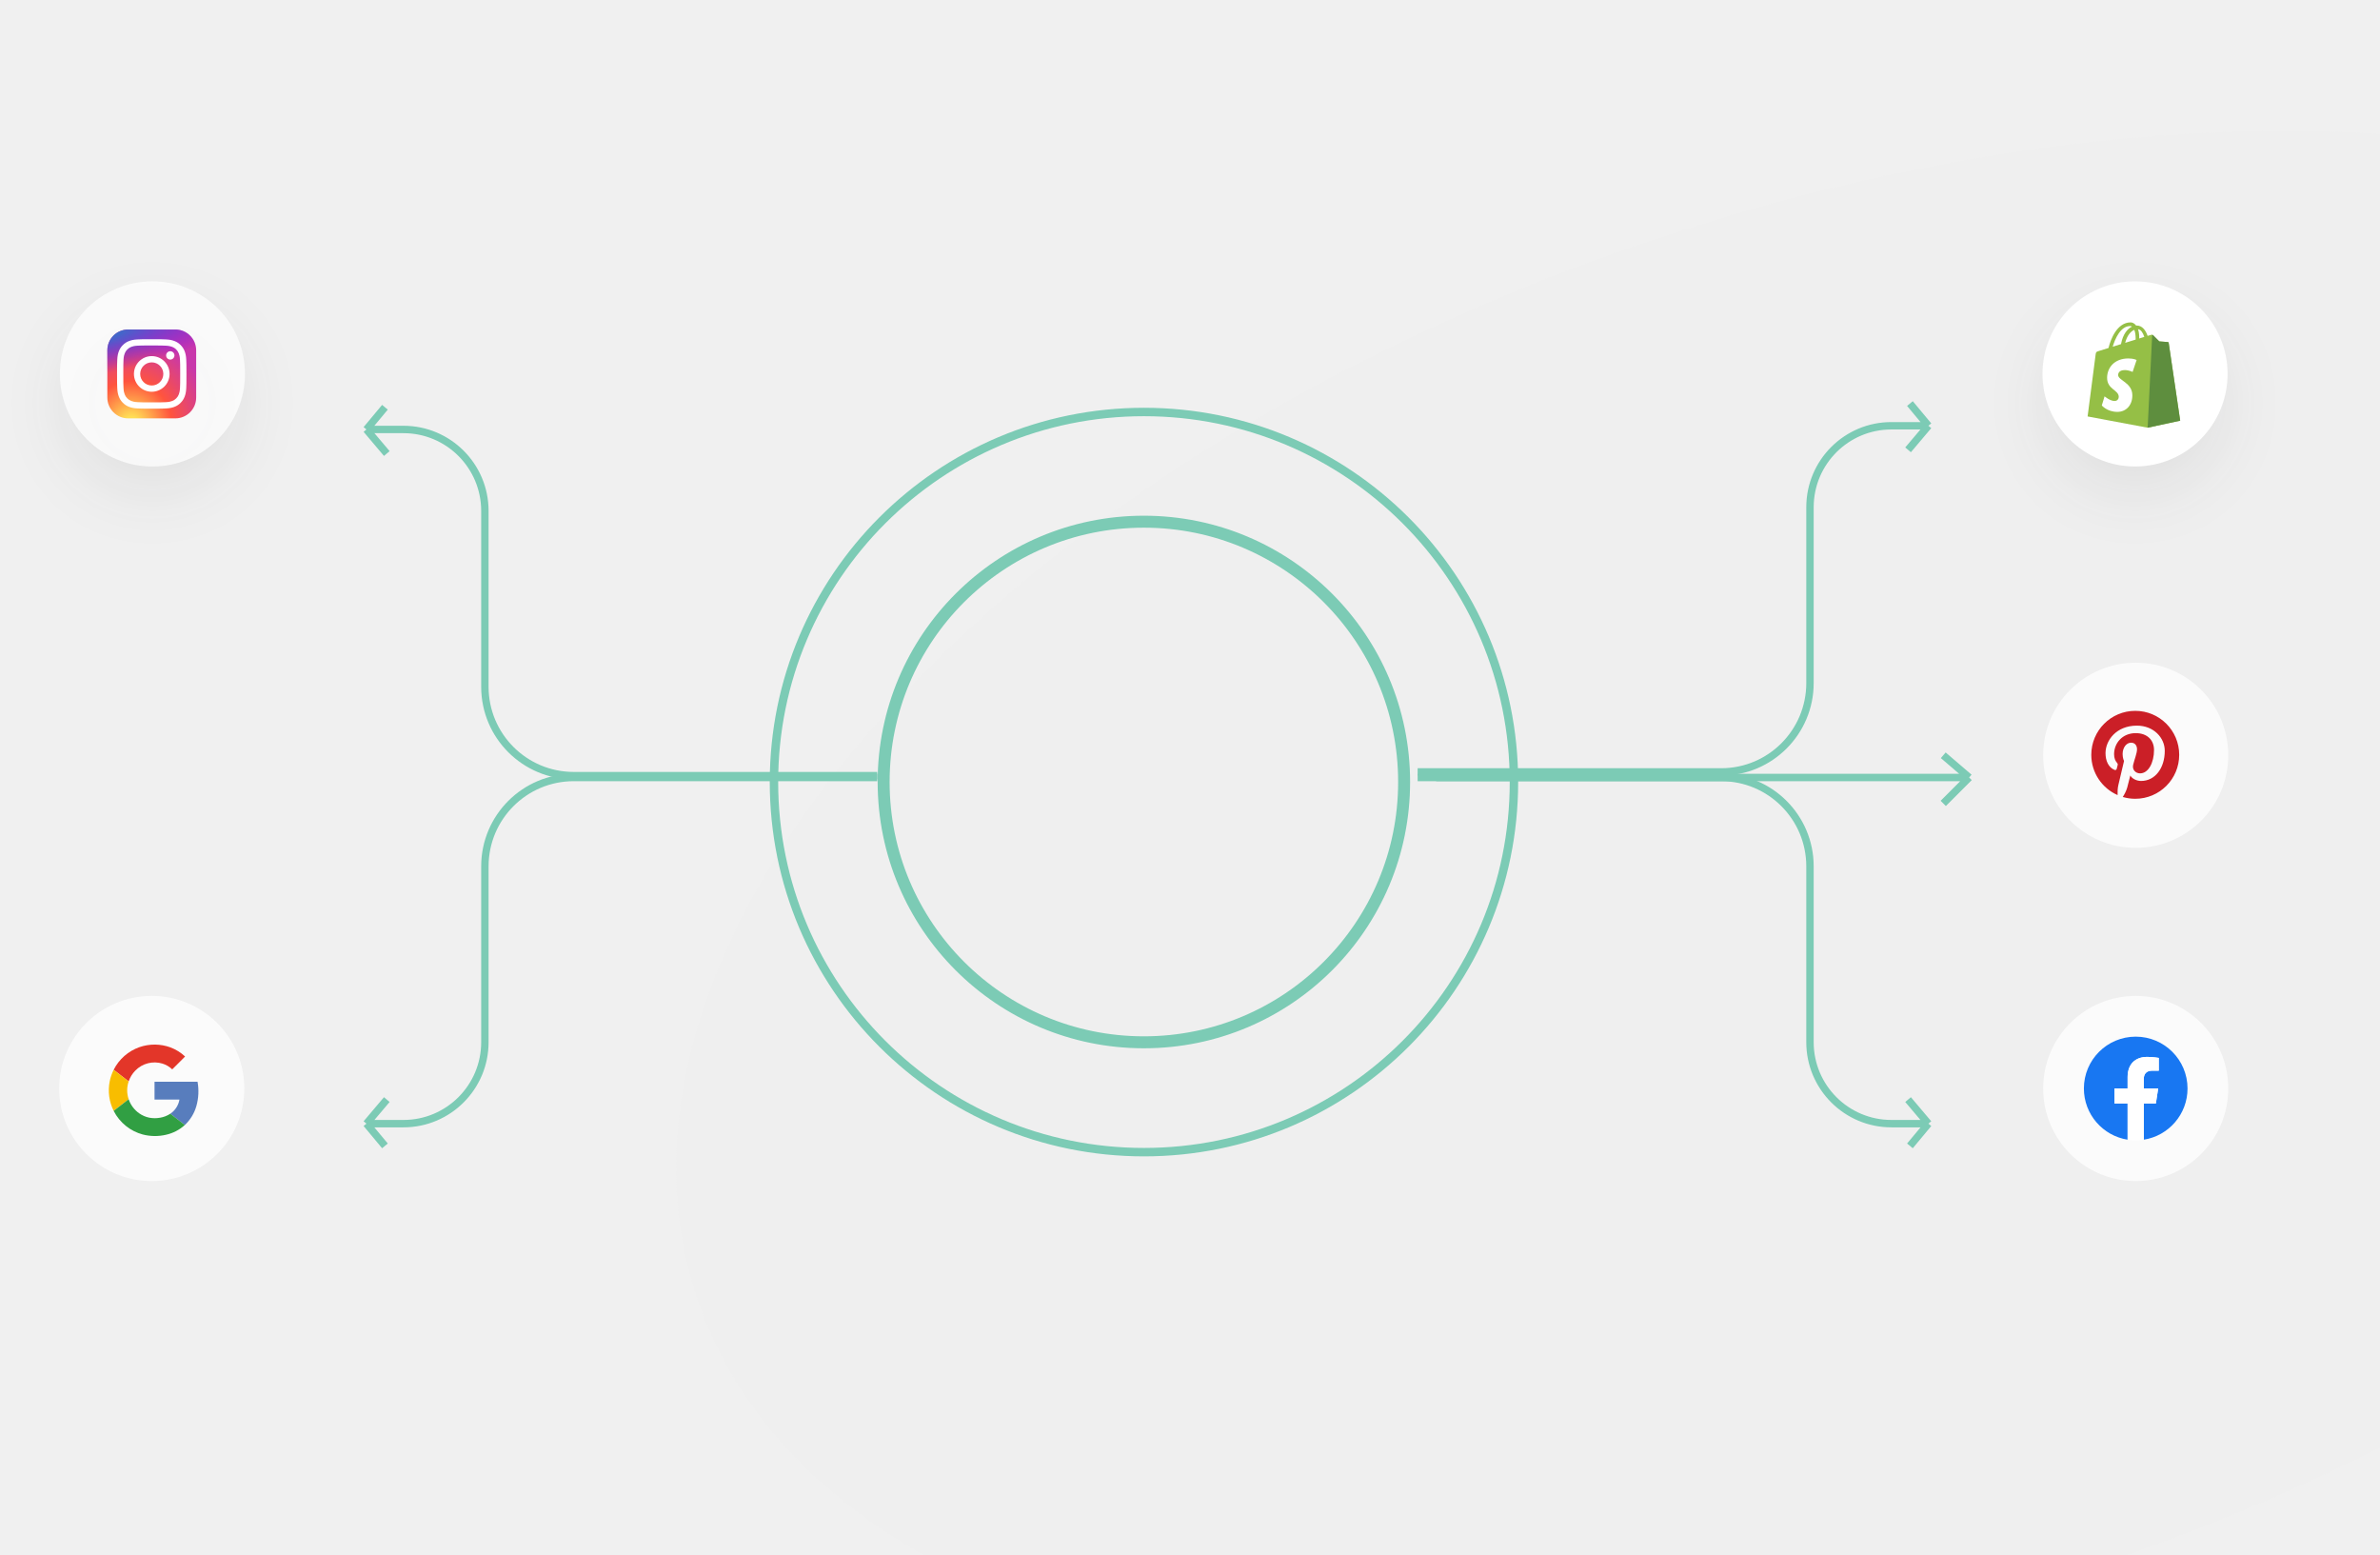
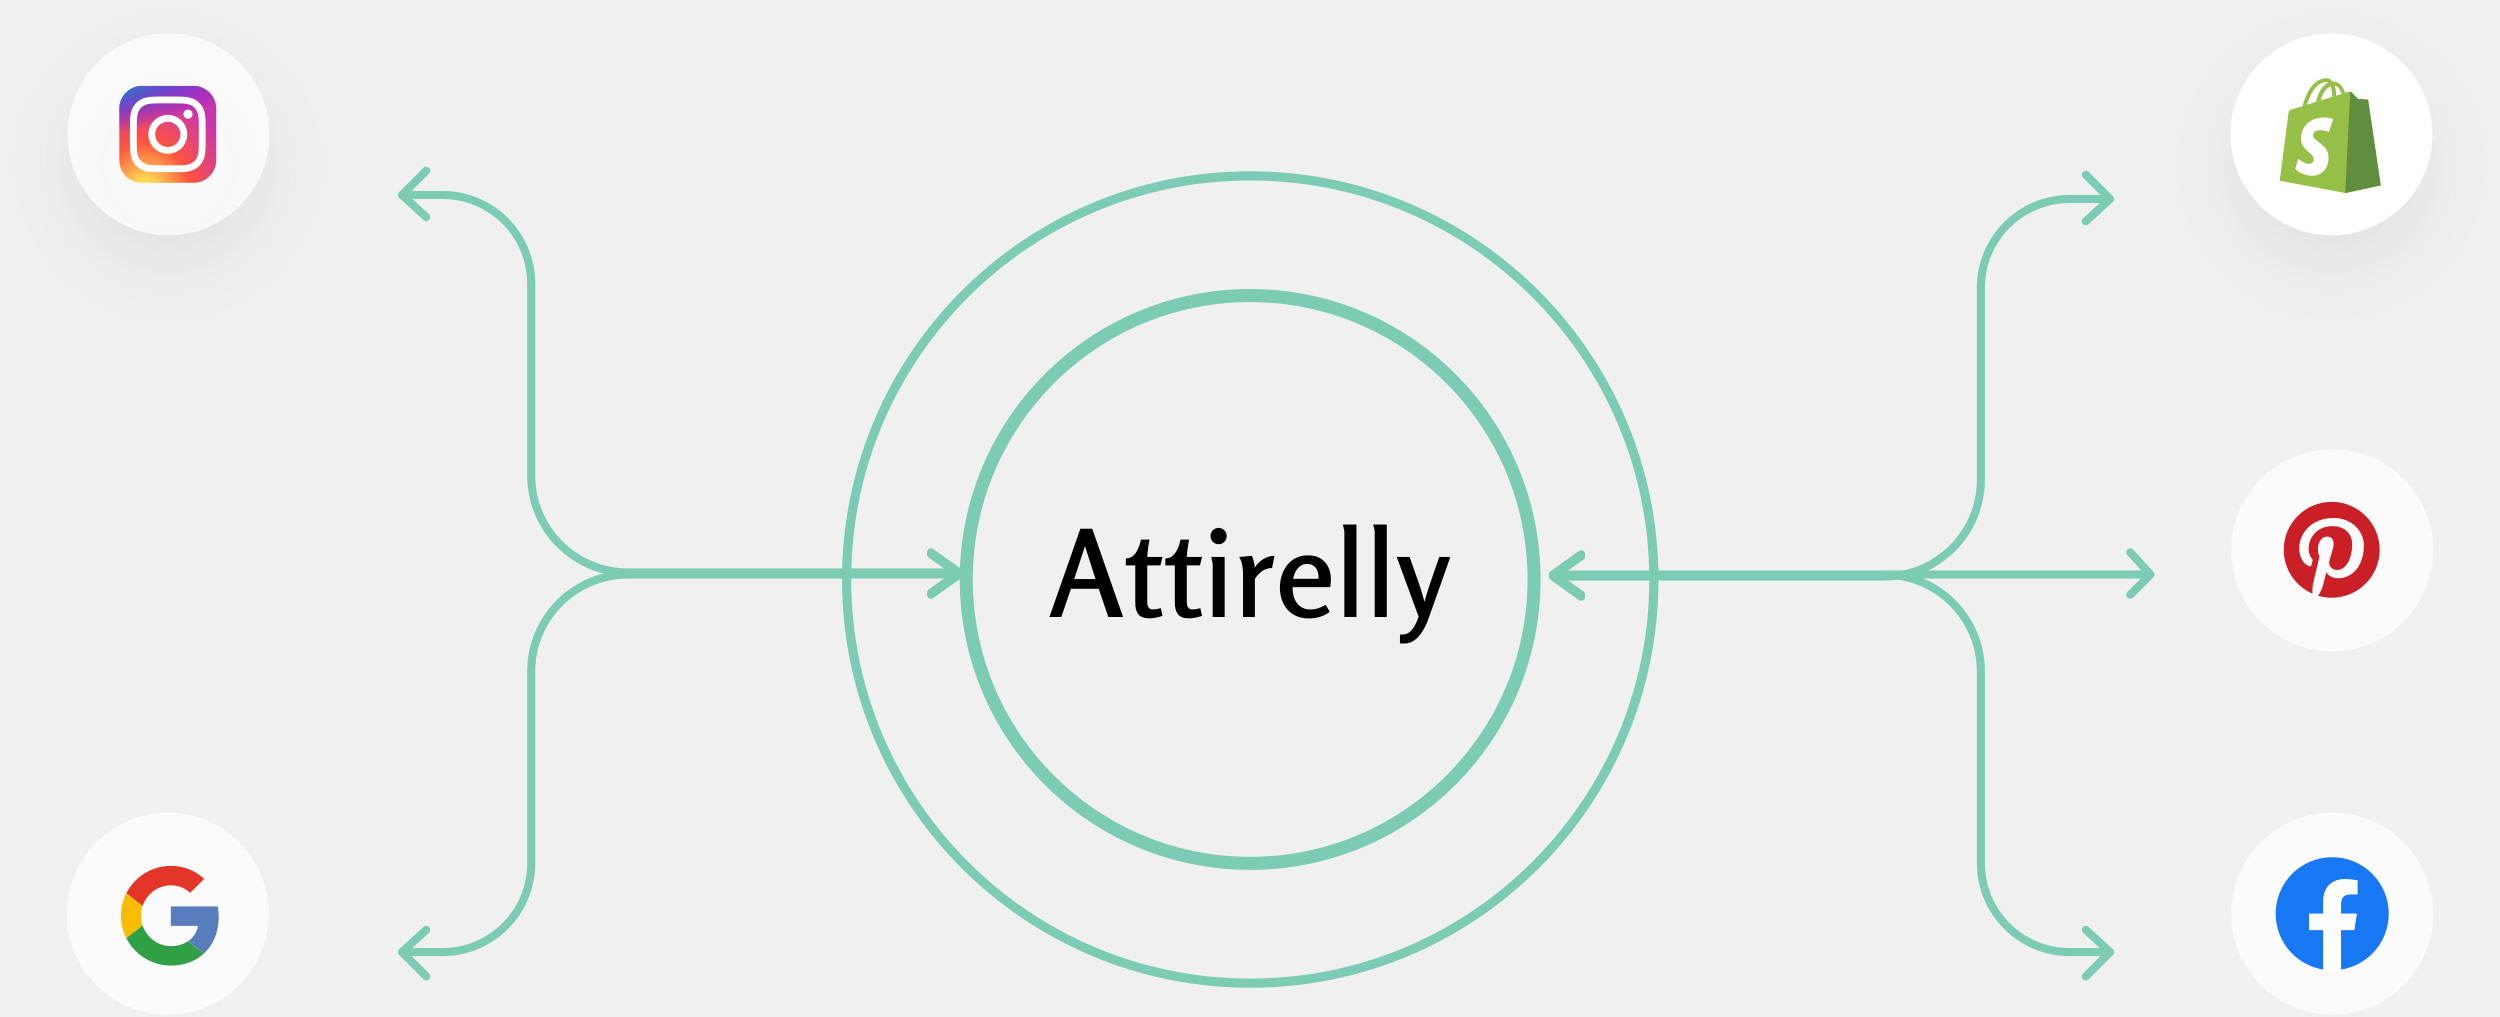
- <svg xmlns="http://www.w3.org/2000/svg" width="643" height="420" viewBox="0 0 643 420" fill="none">
-   <ellipse cx="506.319" cy="243.886" rx="335.432" ry="188.804" transform="rotate(-18.59 506.319 243.886)" fill="#EFEFEF" />
-   <path d="M388 210H494H532M532 210L525 217M532 210L525 204" stroke="#7CCBB5" stroke-width="2" />
-   <circle cx="577" cy="204" r="25" fill="white" fill-opacity="0.76" />
-   <circle cx="309.04" cy="211.218" r="70.309" stroke="#7CCBB5" stroke-width="3.233" />
-   <circle cx="309.061" cy="211.238" r="99.959" stroke="#7CCBB5" stroke-width="2.276" />
-   <circle cx="577" cy="294" r="25" fill="white" fill-opacity="0.76" />
-   <path d="M383 208.5H465C478.255 208.5 489 197.755 489 184.5V137C489 124.85 498.85 115 511 115H521M521 115L515.5 121.5M521 115L516 109" stroke="#7CCBB5" stroke-width="2" />
-   <path d="M383 210H465C478.255 210 489 220.745 489 234V281.5C489 293.65 498.85 303.5 511 303.5H521M521 303.5L515.5 297M521 303.5L516 309.5" stroke="#7CCBB5" stroke-width="2" />
-   <g filter="url(#filter0_d_1577_14315)">
-     <circle cx="576.823" cy="101" r="25" fill="white" />
-     <g clip-path="url(#clip0_1577_14315)">
-       <path d="M585.912 92.615C585.892 92.472 585.767 92.393 585.664 92.384C584.9 92.327 584.137 92.27 583.374 92.213C583.374 92.213 581.855 90.706 581.689 90.539C581.522 90.372 581.196 90.423 581.07 90.46C581.051 90.466 580.738 90.562 580.22 90.723C579.713 89.263 578.818 87.921 577.243 87.921C577.199 87.921 577.154 87.923 577.11 87.926C576.662 87.334 576.107 87.076 575.628 87.076C571.959 87.076 570.206 91.662 569.657 93.993C568.231 94.435 567.218 94.749 567.089 94.789C566.293 95.039 566.268 95.064 566.164 95.814C566.085 96.382 564.003 112.483 564.003 112.483L580.227 115.523L589.017 113.621C589.017 113.621 585.931 92.758 585.912 92.615ZM579.323 91L577.951 91.425C577.951 91.328 577.951 91.233 577.951 91.129C577.951 90.222 577.826 89.491 577.624 88.912C578.435 89.014 578.975 89.937 579.323 91ZM576.617 89.092C576.843 89.657 576.989 90.469 576.989 91.563C576.989 91.619 576.989 91.671 576.988 91.722C576.095 91.999 575.125 92.299 574.153 92.6C574.699 90.493 575.722 89.476 576.617 89.092ZM575.527 88.06C575.685 88.06 575.845 88.114 575.997 88.219C574.822 88.772 573.561 90.166 573.029 92.948L570.788 93.642C571.411 91.52 572.892 88.06 575.527 88.06Z" fill="#95BF46" />
-       <path d="M585.664 92.384C584.901 92.327 584.137 92.27 583.374 92.214C583.374 92.214 581.856 90.706 581.689 90.539C581.627 90.477 581.542 90.445 581.454 90.432L580.228 115.523L589.018 113.621C589.018 113.621 585.932 92.758 585.912 92.615C585.893 92.472 585.767 92.393 585.664 92.384Z" fill="#5E8E3E" />
-       <path d="M577.244 97.241L576.16 100.465C576.16 100.465 575.21 99.959 574.046 99.959C572.339 99.959 572.253 101.03 572.253 101.299C572.253 102.772 576.092 103.336 576.092 106.786C576.092 109.499 574.371 111.247 572.05 111.247C569.265 111.247 567.841 109.513 567.841 109.513L568.587 107.05C568.587 107.05 570.05 108.307 571.286 108.307C572.093 108.307 572.421 107.671 572.421 107.207C572.421 105.286 569.272 105.2 569.272 102.044C569.272 99.387 571.179 96.816 575.028 96.816C576.511 96.816 577.244 97.241 577.244 97.241Z" fill="white" />
+ <svg xmlns="http://www.w3.org/2000/svg" width="374" height="152" viewBox="0 0 374 152" fill="none">
+   <path d="M282.749 85.949H298.758H321.713M321.713 85.949L318.693 88.969M321.713 85.949L318.693 82.626" stroke="#7CCBB5" stroke-width="1.208" stroke-linecap="round" />
+   <circle cx="348.898" cy="82.324" r="15.102" fill="white" fill-opacity="0.76" />
+   <circle cx="187.024" cy="86.685" r="42.473" stroke="#7CCBB5" stroke-width="1.953" />
+   <circle cx="187.037" cy="86.697" r="60.385" stroke="#7CCBB5" stroke-width="1.375" />
+   <circle cx="348.898" cy="136.693" r="15.102" fill="white" fill-opacity="0.76" />
+   <path d="M232.308 86.251H281.843C289.851 86.251 296.342 79.76 296.342 71.752V43.058C296.342 35.718 302.292 29.768 309.632 29.768H315.673M232.308 86.251L236.536 83.23M232.308 86.251L236.536 89.271M315.673 29.768L312.048 33.09M315.673 29.768L312.048 26.143" stroke="#7CCBB5" stroke-width="1.208" stroke-linecap="round" />
+   <path d="M232.308 85.948H281.843C289.851 85.948 296.342 92.439 296.342 100.446V129.141C296.342 136.481 302.292 142.431 309.632 142.431H315.673M232.308 85.948L236.536 88.969M232.308 85.948L236.536 82.928M315.673 142.431L312.048 139.109M315.673 142.431L312.048 146.056" stroke="#7CCBB5" stroke-width="1.208" stroke-linecap="round" />
+   <g filter="url(#filter0_d_1871_18904)">
+     <circle cx="348.791" cy="20.102" r="15.102" fill="white" />
+     <g clip-path="url(#clip0_1871_18904)">
+       <path d="M354.282 15.037C354.27 14.95 354.194 14.903 354.131 14.897C353.67 14.863 353.209 14.828 352.748 14.794C352.748 14.794 351.831 13.884 351.73 13.783C351.63 13.682 351.433 13.713 351.356 13.735C351.345 13.739 351.156 13.797 350.843 13.894C350.537 13.012 349.996 12.202 349.044 12.202C349.018 12.202 348.991 12.203 348.964 12.204C348.694 11.846 348.358 11.691 348.069 11.691C345.853 11.691 344.794 14.461 344.462 15.869C343.601 16.136 342.989 16.326 342.911 16.351C342.43 16.501 342.415 16.516 342.352 16.969C342.304 17.312 341.046 27.039 341.046 27.039L350.847 28.875L356.157 27.727C356.157 27.727 354.293 15.123 354.282 15.037ZM350.301 14.061L349.472 14.318C349.472 14.259 349.473 14.202 349.473 14.139C349.473 13.591 349.397 13.15 349.275 12.8C349.765 12.861 350.091 13.419 350.301 14.061ZM348.666 12.909C348.803 13.25 348.891 13.74 348.891 14.402C348.891 14.435 348.891 14.466 348.891 14.498C348.351 14.665 347.765 14.846 347.178 15.028C347.508 13.755 348.126 13.141 348.666 12.909ZM348.008 12.285C348.104 12.285 348.2 12.318 348.292 12.381C347.582 12.716 346.821 13.557 346.499 15.238L345.145 15.658C345.522 14.375 346.416 12.285 348.008 12.285Z" fill="#95BF46" />
+       <path d="M354.132 14.897C353.67 14.863 353.209 14.828 352.748 14.794C352.748 14.794 351.831 13.884 351.73 13.783C351.693 13.745 351.642 13.726 351.589 13.718L350.848 28.875L356.158 27.727C356.158 27.727 354.293 15.123 354.282 15.037C354.27 14.95 354.194 14.903 354.132 14.897Z" fill="#5E8E3E" />
+       <path d="M349.045 17.831L348.391 19.779C348.391 19.779 347.817 19.473 347.114 19.473C346.083 19.473 346.031 20.12 346.031 20.283C346.031 21.172 348.35 21.513 348.35 23.597C348.35 25.236 347.31 26.292 345.908 26.292C344.226 26.292 343.365 25.245 343.365 25.245L343.816 23.757C343.816 23.757 344.7 24.516 345.446 24.516C345.934 24.516 346.132 24.132 346.132 23.851C346.132 22.691 344.23 22.639 344.23 20.733C344.23 19.128 345.382 17.575 347.707 17.575C348.603 17.575 349.045 17.831 349.045 17.831Z" fill="white" />
    </g>
  </g>
-   <path d="M237 209.5H155C141.745 209.5 131 198.755 131 185.5V138C131 125.85 121.15 116 109 116H99M99 116L104.5 122.5M99 116L104 110" stroke="#7CCBB5" stroke-width="2" />
-   <path d="M237 210H155C141.745 210 131 220.745 131 234V281.5C131 293.65 121.15 303.5 109 303.5H99M99 303.5L104.5 297M99 303.5L104 309.5" stroke="#7CCBB5" stroke-width="2" />
-   <g filter="url(#filter1_d_1577_14315)">
-     <circle cx="25" cy="25" r="25" transform="matrix(-1 0 0 1 66.1768 76)" fill="white" fill-opacity="0.76" />
-     <g clip-path="url(#clip1_1577_14315)">
-       <path d="M47.375 89H34.625C31.518 89 29 91.518 29 94.625V107.375C29 110.482 31.518 113 34.625 113H47.375C50.482 113 53 110.482 53 107.375V94.625C53 91.518 50.482 89 47.375 89Z" fill="url(#paint0_radial_1577_14315)" />
-       <path d="M47.375 89H34.625C31.518 89 29 91.518 29 94.625V107.375C29 110.482 31.518 113 34.625 113H47.375C50.482 113 53 110.482 53 107.375V94.625C53 91.518 50.482 89 47.375 89Z" fill="url(#paint1_radial_1577_14315)" />
-       <path d="M41.001 91.625C38.455 91.625 38.135 91.636 37.135 91.682C36.137 91.727 35.456 91.885 34.86 92.117C34.243 92.357 33.72 92.677 33.199 93.198C32.677 93.719 32.357 94.242 32.117 94.859C31.884 95.455 31.726 96.137 31.681 97.134C31.637 98.134 31.625 98.454 31.625 101C31.625 103.546 31.636 103.865 31.681 104.865C31.727 105.863 31.885 106.544 32.117 107.14C32.357 107.757 32.677 108.28 33.198 108.801C33.719 109.322 34.242 109.644 34.858 109.883C35.455 110.115 36.136 110.273 37.134 110.319C38.134 110.364 38.453 110.375 40.999 110.375C43.546 110.375 43.864 110.364 44.864 110.319C45.862 110.273 46.544 110.115 47.141 109.883C47.757 109.644 48.28 109.322 48.8 108.801C49.322 108.28 49.642 107.757 49.883 107.14C50.113 106.544 50.271 105.863 50.318 104.865C50.363 103.865 50.375 103.546 50.375 101C50.375 98.454 50.363 98.134 50.318 97.134C50.271 96.136 50.113 95.455 49.883 94.859C49.642 94.242 49.322 93.719 48.8 93.198C48.279 92.677 47.758 92.356 47.14 92.117C46.543 91.885 45.861 91.727 44.863 91.682C43.863 91.636 43.545 91.625 40.998 91.625H41.001ZM40.16 93.314C40.409 93.314 40.688 93.314 41.001 93.314C43.504 93.314 43.8 93.323 44.789 93.368C45.703 93.41 46.199 93.563 46.53 93.691C46.967 93.861 47.279 94.064 47.607 94.392C47.935 94.721 48.138 95.033 48.309 95.471C48.437 95.801 48.59 96.297 48.631 97.211C48.676 98.199 48.686 98.496 48.686 100.998C48.686 103.5 48.676 103.797 48.631 104.785C48.59 105.699 48.437 106.195 48.309 106.525C48.139 106.963 47.935 107.274 47.607 107.602C47.279 107.93 46.967 108.134 46.53 108.304C46.2 108.432 45.703 108.585 44.789 108.627C43.801 108.671 43.504 108.681 41.001 108.681C38.497 108.681 38.201 108.671 37.212 108.627C36.298 108.584 35.802 108.432 35.471 108.303C35.034 108.133 34.721 107.93 34.393 107.602C34.065 107.274 33.862 106.962 33.692 106.525C33.563 106.194 33.41 105.698 33.369 104.784C33.324 103.796 33.315 103.499 33.315 100.996C33.315 98.492 33.324 98.197 33.369 97.209C33.411 96.294 33.563 95.798 33.692 95.468C33.862 95.03 34.065 94.718 34.393 94.39C34.722 94.062 35.034 93.858 35.471 93.688C35.802 93.559 36.298 93.407 37.212 93.365C38.077 93.326 38.412 93.314 40.16 93.312V93.314ZM46.005 94.871C45.384 94.871 44.88 95.374 44.88 95.996C44.88 96.617 45.384 97.121 46.005 97.121C46.626 97.121 47.13 96.617 47.13 95.996C47.13 95.375 46.626 94.871 46.005 94.871V94.871ZM41.001 96.186C38.342 96.186 36.186 98.341 36.186 101C36.186 103.659 38.342 105.814 41.001 105.814C43.659 105.814 45.814 103.659 45.814 101C45.814 98.341 43.659 96.186 41 96.186H41.001ZM41.001 97.875C42.726 97.875 44.126 99.274 44.126 101C44.126 102.726 42.726 104.125 41.001 104.125C39.275 104.125 37.876 102.726 37.876 101C37.876 99.274 39.275 97.875 41.001 97.875Z" fill="white" />
+   <path d="M143.505 85.647H93.969C85.962 85.647 79.471 79.156 79.471 71.148V42.454C79.471 35.114 73.521 29.164 66.181 29.164H60.14M143.505 85.647L139.277 82.626M143.505 85.647L139.277 88.667M60.14 29.164L63.765 32.486M60.14 29.164L63.765 25.539" stroke="#7CCBB5" stroke-width="1.208" stroke-linecap="round" />
+   <path d="M143.505 85.949H93.969C85.962 85.949 79.471 92.44 79.471 100.447V129.141C79.471 136.481 73.521 142.432 66.181 142.432H60.14M143.505 85.949L139.277 88.969M143.505 85.949L139.277 82.928M60.14 142.432L63.765 139.109M60.14 142.432L63.765 146.056" stroke="#7CCBB5" stroke-width="1.208" stroke-linecap="round" />
+   <g filter="url(#filter1_d_1871_18904)">
+     <circle cx="15.102" cy="15.102" r="15.102" transform="matrix(-1 0 0 1 40.312 5)" fill="white" fill-opacity="0.76" />
+     <g clip-path="url(#clip1_1871_18904)">
+       <path d="M28.954 12.853H21.252C19.375 12.853 17.854 14.374 17.854 16.251V23.953C17.854 25.83 19.375 27.351 21.252 27.351H28.954C30.831 27.351 32.352 25.83 32.352 23.953V16.251C32.352 14.374 30.831 12.853 28.954 12.853Z" fill="url(#paint0_radial_1871_18904)" />
+       <path d="M28.954 12.853H21.252C19.375 12.853 17.854 14.374 17.854 16.251V23.953C17.854 25.83 19.375 27.351 21.252 27.351H28.954C30.831 27.351 32.352 25.83 32.352 23.953V16.251C32.352 14.374 30.831 12.853 28.954 12.853Z" fill="url(#paint1_radial_1871_18904)" />
+       <path d="M25.103 14.439C23.565 14.439 23.372 14.446 22.768 14.473C22.165 14.501 21.754 14.596 21.394 14.736C21.021 14.881 20.705 15.075 20.39 15.389C20.075 15.704 19.882 16.02 19.737 16.392C19.596 16.753 19.501 17.164 19.474 17.767C19.447 18.371 19.439 18.564 19.439 20.102C19.439 21.64 19.446 21.833 19.474 22.437C19.501 23.04 19.597 23.451 19.737 23.812C19.881 24.184 20.075 24.5 20.39 24.815C20.705 25.13 21.021 25.324 21.393 25.468C21.753 25.609 22.165 25.704 22.768 25.732C23.372 25.759 23.565 25.766 25.103 25.766C26.641 25.766 26.833 25.759 27.437 25.732C28.04 25.704 28.452 25.609 28.813 25.468C29.185 25.324 29.501 25.13 29.815 24.815C30.13 24.5 30.324 24.184 30.469 23.812C30.608 23.451 30.704 23.04 30.732 22.437C30.759 21.833 30.766 21.64 30.766 20.102C30.766 18.564 30.759 18.371 30.732 17.767C30.704 17.164 30.608 16.753 30.469 16.393C30.324 16.02 30.13 15.704 29.815 15.389C29.5 15.074 29.185 14.881 28.812 14.736C28.451 14.596 28.04 14.501 27.437 14.473C26.832 14.446 26.64 14.439 25.102 14.439H25.103ZM24.595 15.46C24.746 15.459 24.914 15.46 25.103 15.46C26.616 15.46 26.795 15.465 27.392 15.492C27.944 15.517 28.244 15.61 28.443 15.687C28.708 15.79 28.896 15.912 29.094 16.111C29.293 16.309 29.415 16.498 29.518 16.762C29.596 16.961 29.688 17.261 29.713 17.813C29.74 18.41 29.746 18.59 29.746 20.101C29.746 21.613 29.74 21.792 29.713 22.389C29.688 22.941 29.596 23.241 29.518 23.44C29.415 23.704 29.293 23.893 29.094 24.091C28.896 24.289 28.708 24.412 28.443 24.514C28.244 24.592 27.944 24.684 27.392 24.709C26.795 24.737 26.616 24.743 25.103 24.743C23.591 24.743 23.412 24.737 22.815 24.709C22.263 24.684 21.963 24.592 21.763 24.514C21.499 24.412 21.31 24.289 21.112 24.091C20.914 23.892 20.791 23.704 20.688 23.44C20.611 23.24 20.518 22.941 20.493 22.388C20.466 21.791 20.46 21.612 20.46 20.1C20.46 18.587 20.466 18.409 20.493 17.812C20.518 17.26 20.611 16.96 20.688 16.76C20.791 16.496 20.914 16.307 21.112 16.109C21.31 15.911 21.499 15.788 21.763 15.685C21.963 15.607 22.263 15.515 22.815 15.49C23.337 15.466 23.54 15.459 24.595 15.458V15.46ZM28.127 16.4C27.751 16.4 27.447 16.704 27.447 17.079C27.447 17.454 27.751 17.759 28.127 17.759C28.502 17.759 28.806 17.454 28.806 17.079C28.806 16.704 28.502 16.4 28.127 16.4V16.4ZM25.103 17.194C23.497 17.194 22.195 18.496 22.195 20.102C22.195 21.709 23.497 23.01 25.103 23.01C26.71 23.01 28.011 21.709 28.011 20.102C28.011 18.496 26.709 17.194 25.103 17.194H25.103ZM25.103 18.215C26.146 18.215 26.991 19.06 26.991 20.102C26.991 21.145 26.146 21.99 25.103 21.99C24.061 21.99 23.216 21.145 23.216 20.102C23.216 19.06 24.061 18.215 25.103 18.215Z" fill="white" />
    </g>
  </g>
-   <circle cx="25" cy="25" r="25" transform="matrix(-1 0 0 1 66 269)" fill="white" fill-opacity="0.76" />
-   <g clip-path="url(#clip2_1577_14315)">
-     <path d="M37.709 282.823C35.211 283.689 33.057 285.334 31.563 287.515C30.069 289.697 29.314 292.3 29.409 294.942C29.503 297.584 30.443 300.126 32.089 302.195C33.735 304.264 36.002 305.75 38.555 306.436C40.625 306.97 42.794 306.994 44.875 306.504C46.761 306.081 48.504 305.175 49.934 303.876C51.422 302.482 52.503 300.709 53.059 298.747C53.663 296.613 53.771 294.37 53.373 292.188H41.748V297.01H48.481C48.346 297.779 48.058 298.514 47.633 299.169C47.208 299.824 46.656 300.386 46.008 300.823C45.186 301.367 44.259 301.733 43.287 301.897C42.313 302.078 41.313 302.078 40.338 301.897C39.35 301.693 38.416 301.285 37.594 300.7C36.274 299.765 35.283 298.438 34.762 296.907C34.232 295.347 34.232 293.656 34.762 292.096C35.133 291.003 35.746 290.007 36.555 289.184C37.481 288.225 38.654 287.539 39.944 287.202C41.234 286.865 42.592 286.89 43.869 287.274C44.867 287.58 45.779 288.115 46.533 288.837C47.293 288.081 48.05 287.324 48.807 286.565C49.197 286.157 49.623 285.768 50.008 285.35C48.857 284.279 47.505 283.445 46.032 282.897C43.347 281.922 40.41 281.896 37.709 282.823Z" fill="white" />
-     <path d="M37.709 282.822C40.41 281.895 43.347 281.92 46.032 282.894C47.506 283.446 48.856 284.284 50.006 285.359C49.615 285.777 49.203 286.168 48.805 286.574C48.047 287.33 47.29 288.084 46.533 288.836C45.779 288.114 44.867 287.579 43.869 287.273C42.593 286.888 41.235 286.861 39.944 287.197C38.653 287.532 37.48 288.217 36.553 289.175C35.744 289.999 35.131 290.994 34.76 292.087L30.711 288.953C32.16 286.079 34.67 283.88 37.709 282.822Z" fill="#E33629" />
-     <path d="M29.637 292.059C29.854 290.98 30.215 289.936 30.711 288.953L34.76 292.096C34.23 293.655 34.23 295.346 34.76 296.906C33.411 297.948 32.061 298.995 30.711 300.047C29.471 297.579 29.093 294.767 29.637 292.059Z" fill="#F8BD00" />
-     <path d="M41.748 292.186H53.373C53.771 294.367 53.663 296.611 53.059 298.744C52.503 300.706 51.422 302.479 49.934 303.873C48.627 302.854 47.315 301.842 46.008 300.822C46.656 300.385 47.209 299.822 47.634 299.166C48.058 298.51 48.346 297.776 48.481 297.006H41.748C41.746 295.4 41.748 293.793 41.748 292.186Z" fill="#587DBD" />
-     <path d="M30.709 300.047C32.059 299.005 33.409 297.958 34.758 296.906C35.28 298.438 36.272 299.765 37.594 300.699C38.418 301.282 39.355 301.686 40.344 301.887C41.319 302.068 42.318 302.068 43.293 301.887C44.265 301.722 45.192 301.356 46.014 300.812C47.32 301.832 48.633 302.844 49.94 303.863C48.51 305.164 46.766 306.07 44.881 306.494C42.8 306.983 40.631 306.96 38.56 306.426C36.923 305.989 35.394 305.218 34.068 304.162C32.665 303.048 31.519 301.644 30.709 300.047Z" fill="#319F43" />
+   <circle cx="15.102" cy="15.102" r="15.102" transform="matrix(-1 0 0 1 40.2051 121.59)" fill="white" fill-opacity="0.76" />
+   <g clip-path="url(#clip2_1871_18904)">
+     <path d="M23.115 129.94C21.606 130.464 20.305 131.457 19.402 132.775C18.5 134.093 18.043 135.665 18.101 137.261C18.158 138.858 18.725 140.393 19.72 141.643C20.714 142.893 22.083 143.791 23.626 144.205C24.876 144.528 26.187 144.542 27.444 144.246C28.583 143.99 29.636 143.443 30.5 142.658C31.399 141.816 32.052 140.745 32.388 139.56C32.753 138.271 32.818 136.916 32.578 135.598H25.555V138.511H29.622C29.541 138.976 29.366 139.419 29.11 139.815C28.853 140.21 28.519 140.55 28.128 140.814C27.632 141.143 27.072 141.364 26.485 141.463C25.896 141.572 25.292 141.572 24.703 141.463C24.106 141.34 23.542 141.093 23.045 140.74C22.248 140.175 21.649 139.373 21.334 138.448C21.015 137.506 21.015 136.485 21.334 135.542C21.558 134.882 21.929 134.281 22.418 133.783C22.977 133.204 23.685 132.789 24.465 132.586C25.244 132.382 26.065 132.397 26.836 132.629C27.439 132.814 27.99 133.137 28.446 133.573C28.904 133.117 29.362 132.66 29.819 132.201C30.055 131.954 30.312 131.72 30.545 131.467C29.849 130.82 29.033 130.316 28.142 129.985C26.521 129.396 24.747 129.381 23.115 129.94Z" fill="white" />
+     <path d="M23.115 129.94C24.746 129.38 26.52 129.396 28.142 129.984C29.033 130.317 29.849 130.823 30.543 131.473C30.307 131.726 30.058 131.962 29.818 132.207C29.36 132.664 28.902 133.119 28.445 133.573C27.99 133.138 27.439 132.814 26.836 132.629C26.065 132.396 25.244 132.381 24.465 132.583C23.685 132.786 22.976 133.2 22.416 133.779C21.927 134.276 21.557 134.877 21.333 135.538L18.887 133.644C19.763 131.908 21.279 130.58 23.115 129.94Z" fill="#E33629" />
+     <path d="M18.239 135.52C18.37 134.869 18.588 134.238 18.887 133.644L21.333 135.542C21.013 136.485 21.013 137.506 21.333 138.448C20.518 139.078 19.703 139.71 18.887 140.346C18.139 138.855 17.91 137.156 18.239 135.52Z" fill="#F8BD00" />
+     <path d="M25.555 135.597H32.578C32.818 136.915 32.753 138.27 32.388 139.559C32.052 140.744 31.399 141.815 30.5 142.657C29.711 142.041 28.918 141.43 28.128 140.814C28.52 140.55 28.854 140.21 29.11 139.814C29.367 139.418 29.541 138.974 29.622 138.509H25.555C25.554 137.539 25.555 136.568 25.555 135.597Z" fill="#587DBD" />
+     <path d="M18.886 140.345C19.702 139.716 20.517 139.084 21.332 138.448C21.647 139.373 22.247 140.175 23.045 140.74C23.543 141.091 24.109 141.336 24.707 141.457C25.295 141.566 25.899 141.566 26.488 141.457C27.075 141.358 27.635 141.137 28.132 140.808C28.921 141.424 29.714 142.035 30.503 142.651C29.64 143.436 28.587 143.984 27.447 144.24C26.19 144.536 24.88 144.522 23.629 144.199C22.64 143.935 21.716 143.469 20.916 142.831C20.068 142.159 19.376 141.311 18.886 140.345Z" fill="#319F43" />
  </g>
-   <g clip-path="url(#clip3_1577_14315)">
-     <path d="M565 203.875C565 208.738 567.924 212.916 572.108 214.752C572.075 213.923 572.102 212.928 572.315 212.025C572.543 211.061 573.843 205.554 573.843 205.554C573.843 205.554 573.464 204.796 573.464 203.676C573.464 201.916 574.484 200.601 575.754 200.601C576.834 200.601 577.356 201.413 577.356 202.384C577.356 203.47 576.663 205.094 576.307 206.599C576.01 207.858 576.939 208.886 578.182 208.886C580.432 208.886 581.947 205.996 581.947 202.572C581.947 199.969 580.194 198.021 577.006 198.021C573.403 198.021 571.159 200.708 571.159 203.708C571.159 204.743 571.464 205.473 571.942 206.038C572.162 206.297 572.192 206.401 572.113 206.699C572.056 206.918 571.925 207.444 571.871 207.652C571.792 207.953 571.548 208.061 571.276 207.95C569.617 207.272 568.844 205.455 568.844 203.413C568.844 200.039 571.689 195.994 577.332 195.994C581.865 195.994 584.85 199.275 584.85 202.797C584.85 207.456 582.26 210.936 578.442 210.936C577.16 210.936 575.954 210.243 575.541 209.456C575.541 209.456 574.851 212.192 574.705 212.72C574.454 213.636 573.961 214.551 573.51 215.264C574.603 215.587 575.736 215.751 576.876 215.751C583.433 215.751 588.751 210.434 588.751 203.875C588.751 197.317 583.433 192 576.876 192C570.317 192 565 197.317 565 203.875Z" fill="#CB1F27" />
+   <g clip-path="url(#clip3_1871_18904)">
+     <path d="M341.649 82.249C341.649 85.186 343.415 87.71 345.943 88.819C345.923 88.318 345.939 87.717 346.068 87.172C346.206 86.59 346.991 83.263 346.991 83.263C346.991 83.263 346.762 82.805 346.762 82.128C346.762 81.065 347.378 80.271 348.145 80.271C348.798 80.271 349.113 80.761 349.113 81.348C349.113 82.004 348.695 82.985 348.48 83.894C348.3 84.655 348.861 85.275 349.612 85.275C350.971 85.275 351.887 83.53 351.887 81.461C351.887 79.889 350.828 78.712 348.901 78.712C346.725 78.712 345.37 80.335 345.37 82.148C345.37 82.773 345.554 83.213 345.843 83.555C345.975 83.712 345.994 83.775 345.946 83.955C345.911 84.087 345.832 84.404 345.8 84.53C345.752 84.712 345.605 84.777 345.44 84.71C344.438 84.301 343.971 83.203 343.971 81.969C343.971 79.931 345.69 77.488 349.098 77.488C351.837 77.488 353.64 79.47 353.64 81.597C353.64 84.411 352.075 86.514 349.769 86.514C348.995 86.514 348.266 86.095 348.017 85.62C348.017 85.62 347.6 87.272 347.512 87.592C347.36 88.145 347.062 88.698 346.79 89.129C347.45 89.324 348.135 89.423 348.823 89.423C352.784 89.423 355.997 86.211 355.997 82.249C355.997 78.287 352.784 75.075 348.823 75.075C344.861 75.075 341.649 78.287 341.649 82.249Z" fill="#CB1F27" />
  </g>
-   <g clip-path="url(#clip4_1577_14315)">
-     <path d="M591 294C591 286.268 584.732 280 577 280C569.268 280 563 286.268 563 294C563 300.988 568.12 306.78 574.812 307.83V298.047H571.258V294H574.812V290.916C574.812 287.407 576.903 285.469 580.101 285.469C581.632 285.469 583.234 285.742 583.234 285.742V289.187H581.469C579.73 289.187 579.188 290.267 579.188 291.374V294H583.07L582.45 298.047H579.188V307.83C585.88 306.78 591 300.988 591 294Z" fill="#1877F2" />
-     <path d="M582.45 298.047L583.07 294H579.188V291.374C579.188 290.267 579.73 289.188 581.469 289.188H583.234V285.742C583.234 285.742 581.632 285.469 580.1 285.469C576.903 285.469 574.812 287.407 574.812 290.916V294H571.258V298.047H574.812V307.83C575.536 307.943 576.268 308 577 308C577.732 308 578.464 307.943 579.188 307.83V298.047H582.45Z" fill="white" />
+   <g clip-path="url(#clip4_1871_18904)">
+     <path d="M357.355 136.693C357.355 132.022 353.569 128.236 348.898 128.236C344.227 128.236 340.44 132.022 340.44 136.693C340.44 140.914 343.533 144.413 347.576 145.048V139.138H345.429V136.693H347.576V134.83C347.576 132.71 348.839 131.539 350.771 131.539C351.696 131.539 352.664 131.705 352.664 131.705V133.786H351.598C350.547 133.786 350.219 134.438 350.219 135.107V136.693H352.565L352.19 139.138H350.219V145.048C354.262 144.413 357.355 140.915 357.355 136.693Z" fill="#1877F2" />
+     <path d="M352.19 139.137L352.565 136.693H350.219V135.106C350.219 134.437 350.547 133.786 351.597 133.786H352.664V131.704C352.664 131.704 351.696 131.539 350.771 131.539C348.839 131.539 347.576 132.71 347.576 134.829V136.693H345.429V139.137H347.576V145.047C348.013 145.116 348.455 145.15 348.898 145.15C349.34 145.15 349.782 145.116 350.219 145.047V139.137H352.19Z" fill="white" />
  </g>
+   <path d="M163.398 79.098L168.011 92.304H165.804L164.375 88.089H160.214L158.767 92.304H156.994L161.625 79.098H163.398ZM162.313 81.703L160.703 86.624H163.887L162.313 81.703ZM171.97 80.726C171.886 81.136 171.813 81.564 171.753 82.011C171.693 82.457 171.651 82.891 171.627 83.313H173.906L173.598 84.579H171.627V90.006C171.627 90.187 171.645 90.374 171.681 90.567C171.729 90.748 171.813 90.893 171.934 91.001C172.067 91.11 172.26 91.164 172.513 91.164C172.706 91.164 172.899 91.146 173.092 91.11C173.285 91.074 173.472 91.031 173.653 90.983L173.906 92.141C173.604 92.237 173.291 92.322 172.965 92.394C172.652 92.466 172.32 92.503 171.97 92.503C171.198 92.503 170.65 92.31 170.324 91.924C169.998 91.526 169.836 90.947 169.836 90.187V84.579H168.425V83.548C168.798 83.536 169.112 83.44 169.365 83.259C169.619 83.078 169.83 82.849 169.998 82.571C170.179 82.282 170.324 81.98 170.433 81.667C170.541 81.341 170.626 81.028 170.686 80.726H171.97ZM177.888 80.726C177.804 81.136 177.732 81.564 177.671 82.011C177.611 82.457 177.569 82.891 177.545 83.313H179.824L179.516 84.579H177.545V90.006C177.545 90.187 177.563 90.374 177.599 90.567C177.647 90.748 177.732 90.893 177.852 91.001C177.985 91.11 178.178 91.164 178.431 91.164C178.624 91.164 178.817 91.146 179.01 91.11C179.203 91.074 179.39 91.031 179.571 90.983L179.824 92.141C179.522 92.237 179.209 92.322 178.883 92.394C178.57 92.466 178.238 92.503 177.888 92.503C177.116 92.503 176.568 92.31 176.242 91.924C175.917 91.526 175.754 90.947 175.754 90.187V84.579H174.343V83.548C174.717 83.536 175.03 83.44 175.283 83.259C175.537 83.078 175.748 82.849 175.917 82.571C176.097 82.282 176.242 81.98 176.351 81.667C176.459 81.341 176.544 81.028 176.604 80.726H177.888ZM183.517 80.183C183.517 80.521 183.402 80.811 183.173 81.052C182.944 81.293 182.655 81.414 182.305 81.414C181.967 81.414 181.678 81.293 181.437 81.052C181.207 80.811 181.093 80.521 181.093 80.183C181.093 79.846 181.207 79.562 181.437 79.333C181.678 79.092 181.967 78.972 182.305 78.972C182.643 78.972 182.926 79.092 183.155 79.333C183.396 79.562 183.517 79.846 183.517 80.183ZM183.209 83.313V92.304H181.419V84.344L181.201 83.313H183.209ZM187.279 83.15C187.52 83.705 187.665 84.296 187.713 84.923C188.015 84.416 188.431 83.994 188.962 83.657C189.504 83.319 190.071 83.15 190.662 83.15L190.3 84.977C189.745 84.977 189.263 85.122 188.853 85.412C188.443 85.701 188.069 86.093 187.731 86.587V92.304H185.959V85.773C185.959 85.532 185.941 85.261 185.904 84.959C185.868 84.658 185.808 84.362 185.723 84.073C185.639 83.783 185.524 83.536 185.38 83.331L187.279 83.15ZM195.668 83.078C196.44 83.078 197.079 83.241 197.585 83.566C198.104 83.892 198.484 84.326 198.725 84.869C198.978 85.412 199.105 86.02 199.105 86.696C199.105 86.877 199.093 87.064 199.069 87.257C199.057 87.45 199.033 87.643 198.996 87.835H193.371C193.371 88.909 193.612 89.735 194.094 90.314C194.577 90.893 195.222 91.182 196.03 91.182C196.379 91.182 196.747 91.128 197.133 91.019C197.519 90.899 197.923 90.724 198.345 90.495L198.924 91.526C198.502 91.864 198.008 92.117 197.441 92.286C196.874 92.442 196.325 92.521 195.795 92.521C195.095 92.521 194.474 92.4 193.931 92.159C193.389 91.918 192.936 91.586 192.575 91.164C192.213 90.73 191.935 90.235 191.742 89.681C191.562 89.114 191.471 88.517 191.471 87.89C191.471 87.275 191.562 86.684 191.742 86.117C191.923 85.538 192.189 85.019 192.538 84.561C192.9 84.103 193.34 83.741 193.859 83.476C194.378 83.21 194.981 83.078 195.668 83.078ZM195.541 84.362C195.143 84.362 194.794 84.477 194.492 84.706C194.203 84.923 193.968 85.207 193.787 85.556C193.618 85.894 193.509 86.238 193.461 86.587H197.242C197.278 86.153 197.23 85.767 197.097 85.43C196.976 85.092 196.783 84.833 196.518 84.652C196.253 84.459 195.927 84.362 195.541 84.362ZM202.925 78.465V92.304H201.116V79.478L200.898 78.465H202.925ZM207.465 78.465V92.304H205.656V79.478L205.439 78.465H207.465ZM210.883 83.313C211.149 84.097 211.42 84.881 211.697 85.665C211.987 86.437 212.264 87.233 212.529 88.053C212.626 88.366 212.722 88.698 212.819 89.047C212.915 89.385 213.012 89.717 213.108 90.043C213.193 89.717 213.283 89.385 213.38 89.047C213.476 88.698 213.579 88.366 213.687 88.053C213.952 87.233 214.224 86.437 214.501 85.665C214.779 84.881 215.05 84.097 215.315 83.313H216.979L213.778 92.34C213.645 92.75 213.47 93.184 213.253 93.642C213.036 94.101 212.777 94.523 212.475 94.909C212.186 95.307 211.842 95.632 211.444 95.885C211.058 96.139 210.618 96.265 210.123 96.265H209.436V94.909C209.496 94.921 209.551 94.927 209.599 94.927C209.647 94.927 209.701 94.927 209.762 94.927C210.244 94.927 210.642 94.782 210.956 94.493C211.269 94.203 211.528 93.853 211.733 93.443C211.938 93.033 212.101 92.635 212.222 92.249L208.948 83.313H210.883Z" fill="black" />
  <defs>
-     <filter id="filter0_d_1577_14315" x="536.198" y="68.188" width="81.25" height="81.25" filterUnits="userSpaceOnUse" color-interpolation-filters="sRGB">
+     <filter id="filter0_d_1871_18904" x="324.25" y="0.281" width="49.083" height="49.083" filterUnits="userSpaceOnUse" color-interpolation-filters="sRGB">
      <feFlood flood-opacity="0" result="BackgroundImageFix" />
      <feColorMatrix in="SourceAlpha" type="matrix" values="0 0 0 0 0 0 0 0 0 0 0 0 0 0 0 0 0 0 127 0" result="hardAlpha" />
-       <feOffset dy="7.812" />
-       <feGaussianBlur stdDeviation="7.812" />
+       <feOffset dy="4.72" />
+       <feGaussianBlur stdDeviation="4.72" />
      <feColorMatrix type="matrix" values="0 0 0 0 0.161 0 0 0 0 0.161 0 0 0 0 0.165 0 0 0 0.07 0" />
-       <feBlend mode="normal" in2="BackgroundImageFix" result="effect1_dropShadow_1577_14315" />
-       <feBlend mode="normal" in="SourceGraphic" in2="effect1_dropShadow_1577_14315" result="shape" />
+       <feBlend mode="normal" in2="BackgroundImageFix" result="effect1_dropShadow_1871_18904" />
+       <feBlend mode="normal" in="SourceGraphic" in2="effect1_dropShadow_1871_18904" result="shape" />
    </filter>
-     <filter id="filter1_d_1577_14315" x="0.552" y="68.188" width="81.25" height="81.25" filterUnits="userSpaceOnUse" color-interpolation-filters="sRGB">
+     <filter id="filter1_d_1871_18904" x="0.668" y="0.281" width="49.083" height="49.083" filterUnits="userSpaceOnUse" color-interpolation-filters="sRGB">
      <feFlood flood-opacity="0" result="BackgroundImageFix" />
      <feColorMatrix in="SourceAlpha" type="matrix" values="0 0 0 0 0 0 0 0 0 0 0 0 0 0 0 0 0 0 127 0" result="hardAlpha" />
-       <feOffset dy="7.812" />
-       <feGaussianBlur stdDeviation="7.812" />
+       <feOffset dy="4.72" />
+       <feGaussianBlur stdDeviation="4.72" />
      <feColorMatrix type="matrix" values="0 0 0 0 0.161 0 0 0 0 0.161 0 0 0 0 0.165 0 0 0 0.07 0" />
-       <feBlend mode="normal" in2="BackgroundImageFix" result="effect1_dropShadow_1577_14315" />
-       <feBlend mode="normal" in="SourceGraphic" in2="effect1_dropShadow_1577_14315" result="shape" />
+       <feBlend mode="normal" in2="BackgroundImageFix" result="effect1_dropShadow_1871_18904" />
+       <feBlend mode="normal" in="SourceGraphic" in2="effect1_dropShadow_1871_18904" result="shape" />
    </filter>
-     <radialGradient id="paint0_radial_1577_14315" cx="0" cy="0" r="1" gradientUnits="userSpaceOnUse" gradientTransform="translate(35.375 114.848) rotate(-90) scale(23.7858 22.1227)">
+     <radialGradient id="paint0_radial_1871_18904" cx="0" cy="0" r="1" gradientUnits="userSpaceOnUse" gradientTransform="translate(21.7046 28.468) rotate(-90) scale(14.3689 13.3642)">
      <stop stop-color="#FFDD55" />
      <stop offset="0.1" stop-color="#FFDD55" />
      <stop offset="0.5" stop-color="#FF543E" />
      <stop offset="1" stop-color="#C837AB" />
    </radialGradient>
-     <radialGradient id="paint1_radial_1577_14315" cx="0" cy="0" r="1" gradientUnits="userSpaceOnUse" gradientTransform="translate(24.9799 90.7288) rotate(78.681) scale(10.6324 43.827)">
+     <radialGradient id="paint1_radial_1871_18904" cx="0" cy="0" r="1" gradientUnits="userSpaceOnUse" gradientTransform="translate(15.425 13.8974) rotate(78.681) scale(6.42297 26.4757)">
      <stop stop-color="#3771C8" />
      <stop offset="0.128" stop-color="#3771C8" />
      <stop offset="1" stop-color="#6600FF" stop-opacity="0" />
    </radialGradient>
-     <clipPath id="clip0_1577_14315">
-       <rect width="25.069" height="28.594" fill="white" transform="translate(564 87)" />
+     <clipPath id="clip0_1871_18904">
+       <rect width="15.144" height="17.273" fill="white" transform="translate(341.045 11.645)" />
    </clipPath>
-     <clipPath id="clip1_1577_14315">
-       <rect width="24" height="24" fill="white" transform="translate(29 89)" />
+     <clipPath id="clip1_1871_18904">
+       <rect width="14.498" height="14.498" fill="white" transform="translate(17.8535 12.853)" />
    </clipPath>
-     <clipPath id="clip2_1577_14315">
-       <rect width="25" height="25" fill="white" transform="translate(29 282)" />
+     <clipPath id="clip2_1871_18904">
+       <rect width="15.102" height="15.102" fill="white" transform="translate(17.8535 129.443)" />
    </clipPath>
-     <clipPath id="clip3_1577_14315">
-       <rect width="23.75" height="23.75" fill="white" transform="translate(565 192)" />
+     <clipPath id="clip3_1871_18904">
+       <rect width="14.348" height="14.348" fill="white" transform="translate(341.649 75.0747)" />
    </clipPath>
-     <clipPath id="clip4_1577_14315">
-       <rect width="28" height="28" fill="white" transform="translate(563 280)" />
+     <clipPath id="clip4_1871_18904">
+       <rect width="16.915" height="16.915" fill="white" transform="translate(340.44 128.236)" />
    </clipPath>
  </defs>
</svg>
